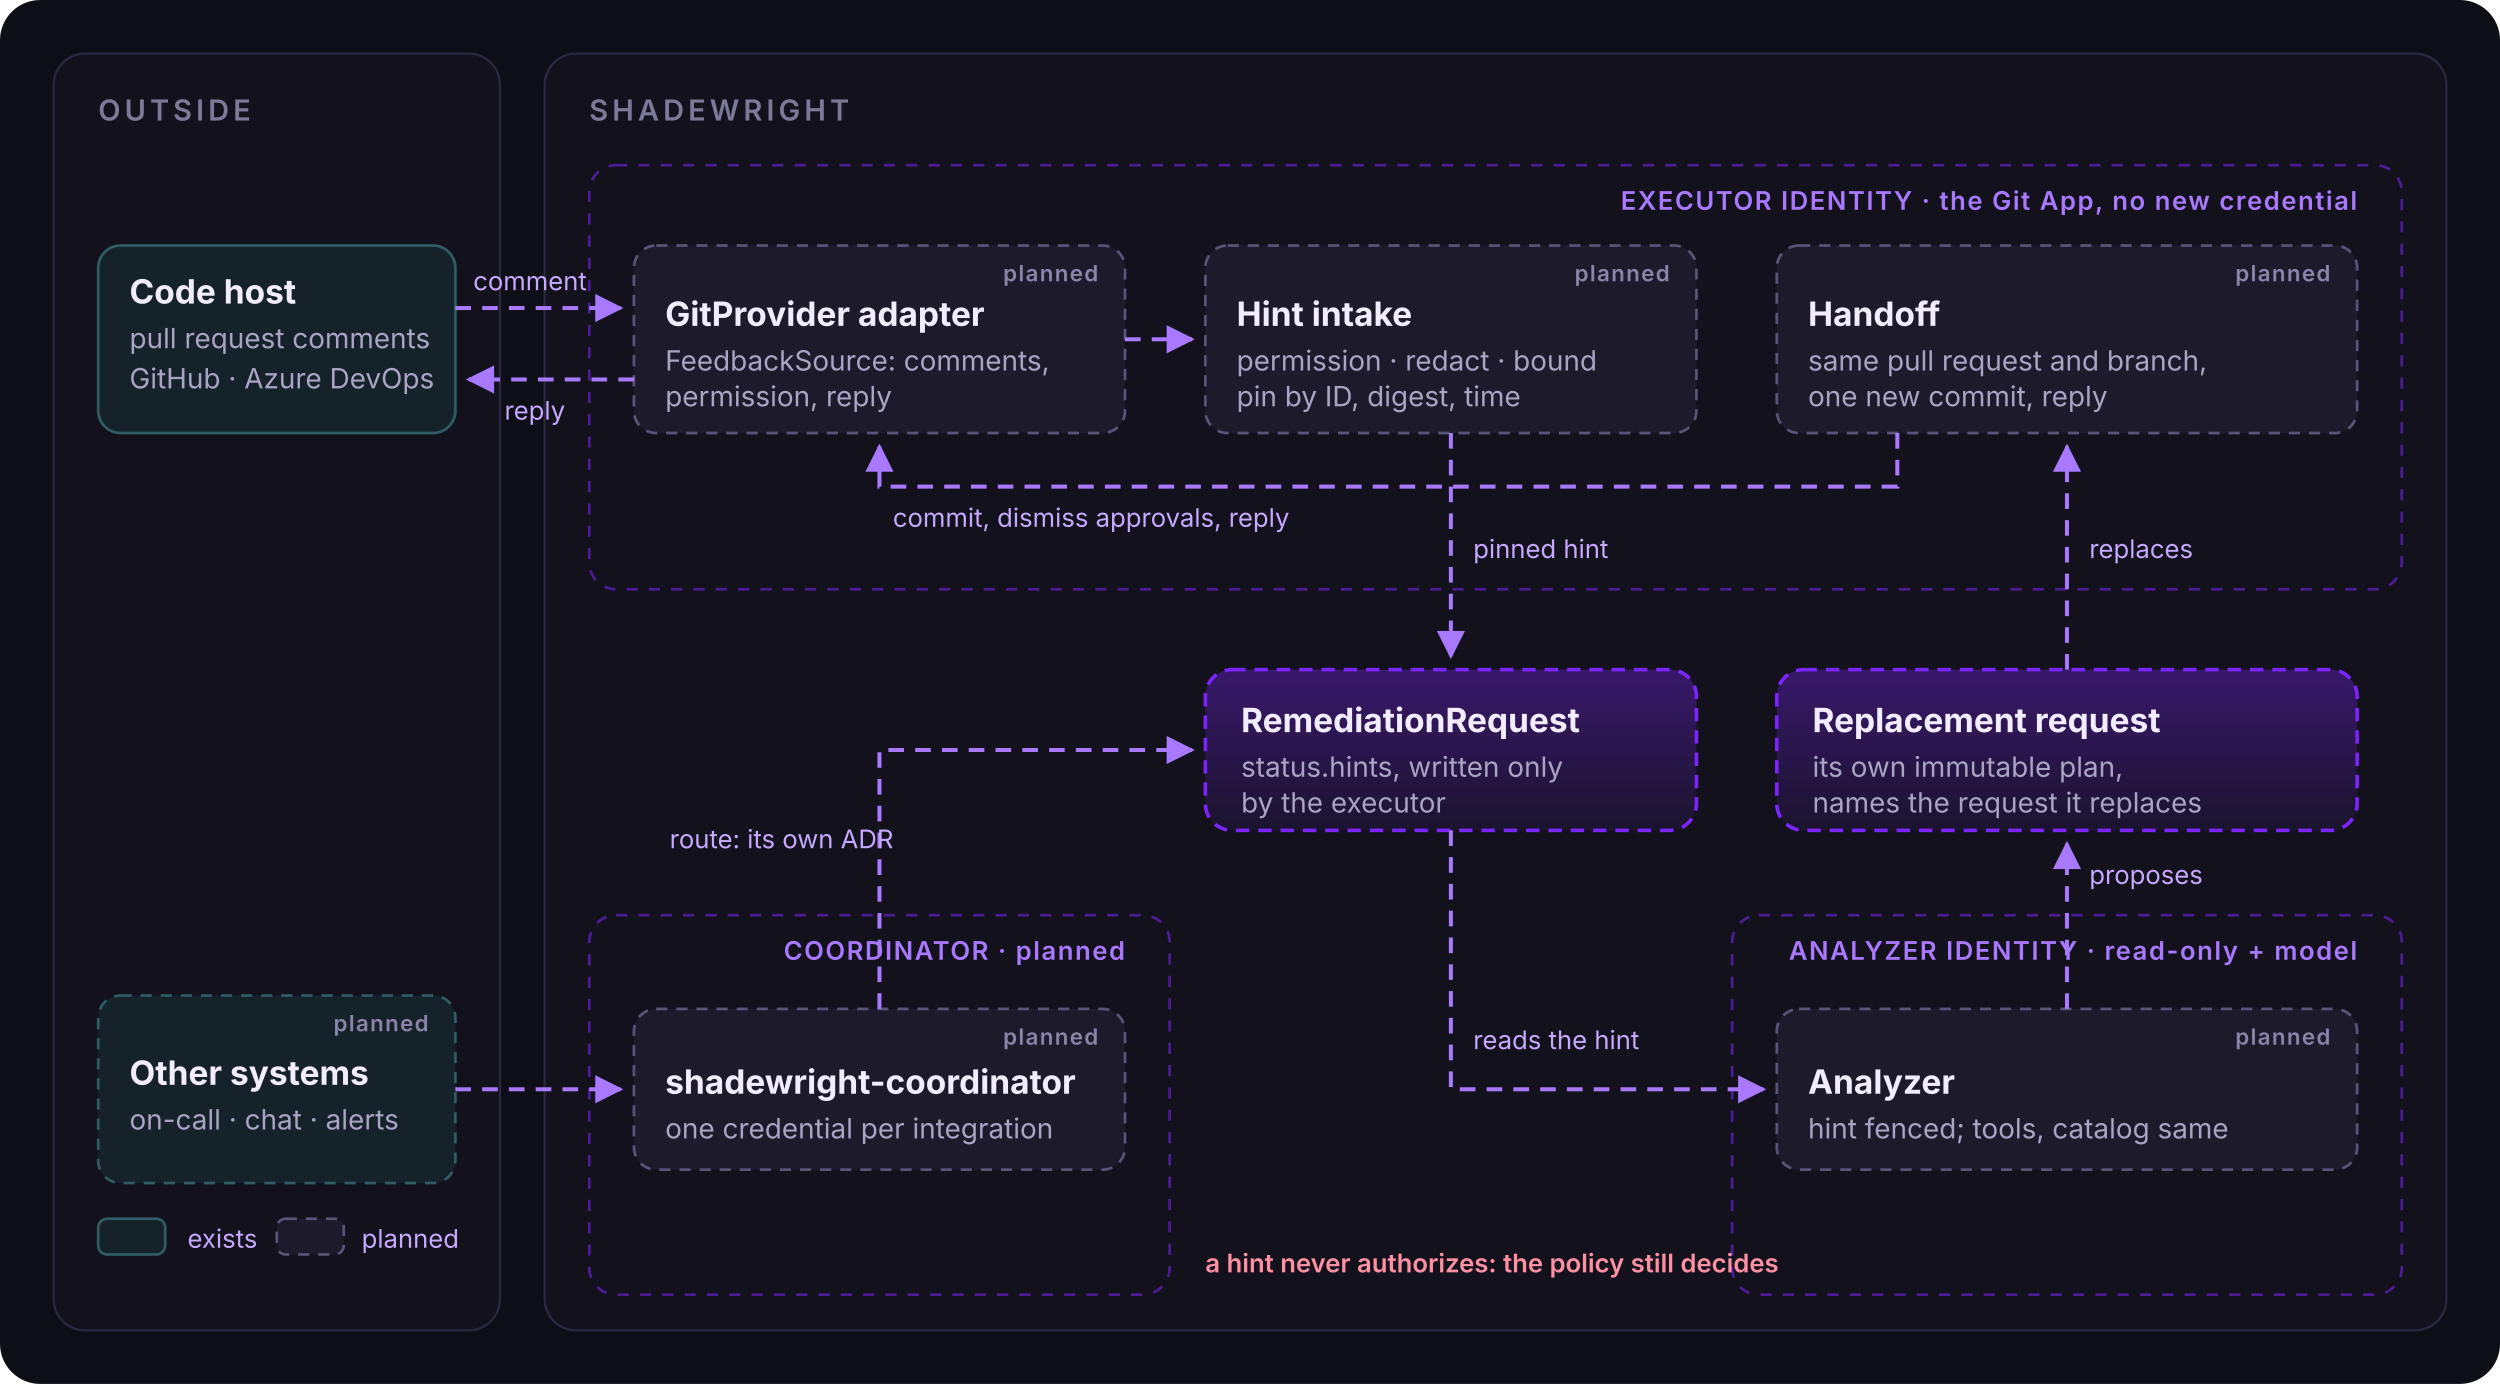
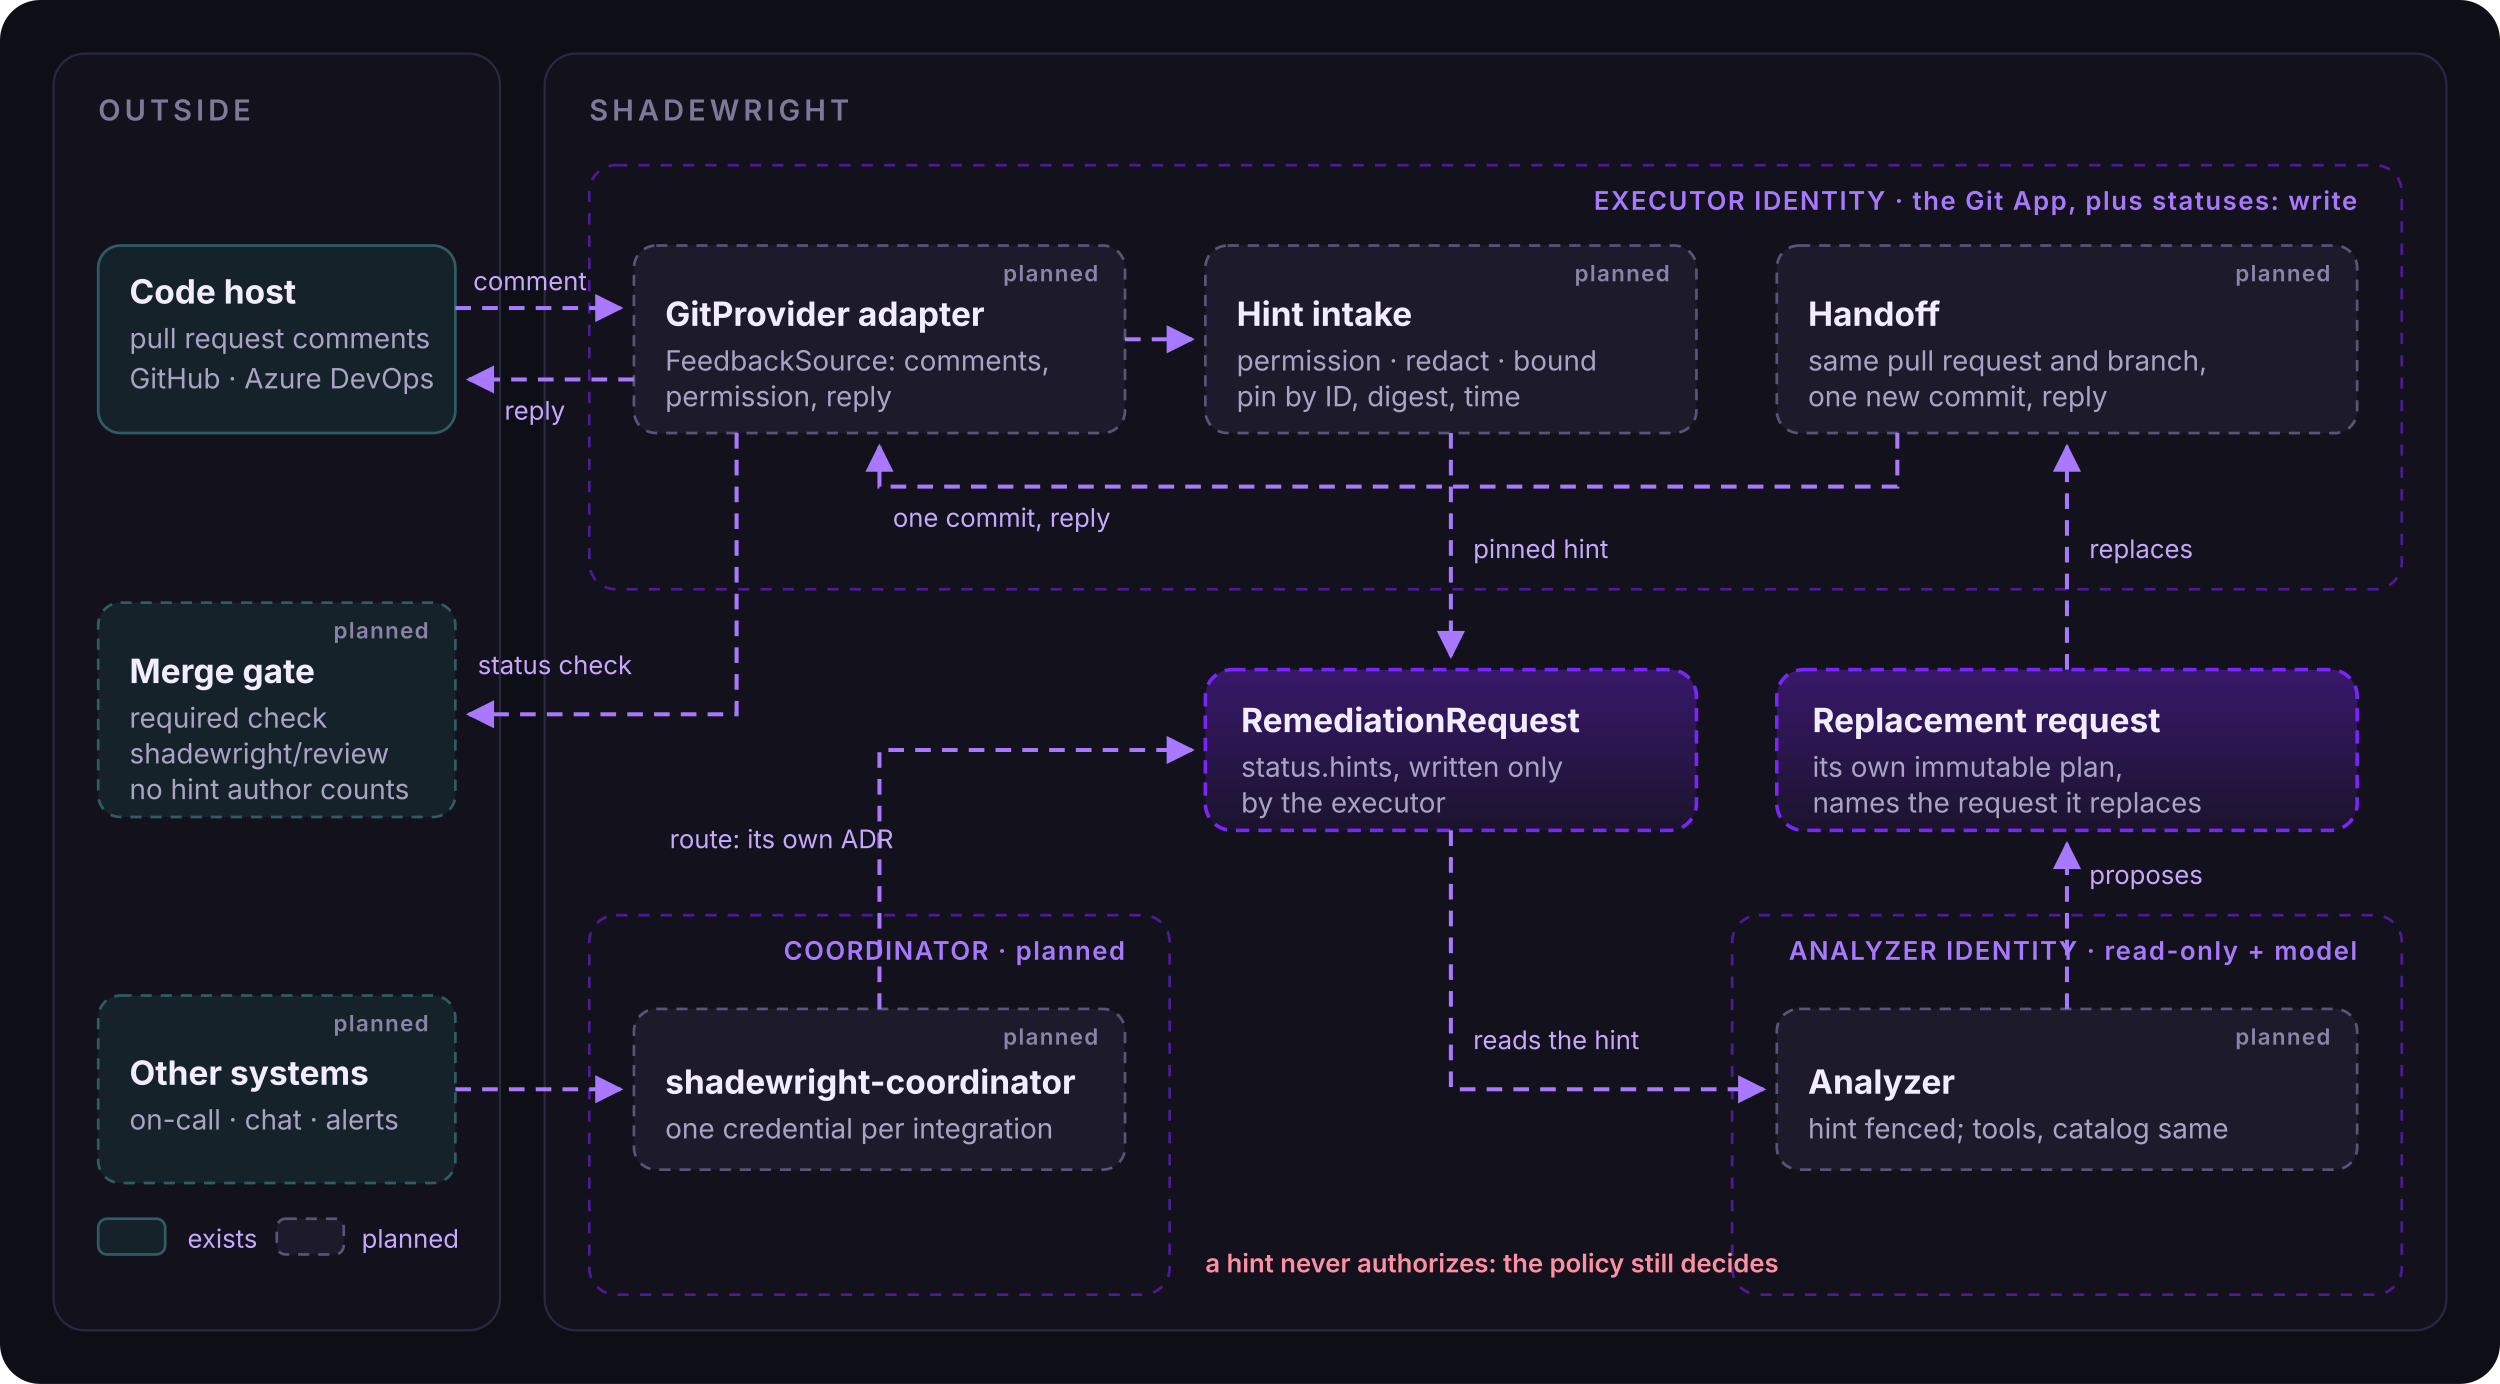
<svg xmlns="http://www.w3.org/2000/svg" viewBox="0 0 1120 620" role="img" aria-labelledby="t d" font-family="Inter, 'Segoe UI', system-ui, -apple-system, sans-serif">
  <defs>
    <marker id="a" viewBox="0 0 10 10" refX="9" refY="5" markerWidth="7" markerHeight="7" orient="auto-start-reverse">
      <path d="M0 0 10 5 0 10z" fill="#a879ff" />
    </marker>
    <linearGradient id="glow" x1="0" y1="0" x2="0" y2="1">
      <stop offset="0" stop-color="#7c24fc" stop-opacity=".35" />
      <stop offset="1" stop-color="#7c24fc" stop-opacity=".08" />
    </linearGradient>
    <style>
      .lane{fill:#13121c;stroke:#2a2740}
      .lanet{fill:#7d7999;font-size:13px;font-weight:600;letter-spacing:.14em}
      .box{fill:#1d1b2b;stroke:#3a3556;stroke-width:1.2}
      .keyp{fill:url(#glow);stroke:#7c24fc;stroke-width:1.6;stroke-dasharray:6 4}
      .ext{fill:#16222a;stroke:#2f5d63;stroke-width:1.2}
      .pl{fill:#1d1b2b;stroke:#5a5478;stroke-width:1.2;stroke-dasharray:5 4}
      .ple{fill:#16222a;stroke:#2f5d63;stroke-width:1.2;stroke-dasharray:5 4}
      .pn{fill:#8a85a8;font-size:10px;font-weight:600;letter-spacing:.06em}
      .h{fill:#f1edff;font-size:15px;font-weight:650}
      .s{fill:#a9a4c4;font-size:12.5px}
      .id{fill:none;stroke:#7c24fc;stroke-opacity:.55;stroke-dasharray:5 5;stroke-width:1.2}
      .idt{fill:#a879ff;font-size:11.5px;font-weight:600;letter-spacing:.06em}
      .fp{stroke:#a879ff;stroke-width:1.8;fill:none;stroke-dasharray:7 5}
      .lbl{fill:#c6a8ff;font-size:11.5px}
      .no{fill:#ff8fa3;font-size:11.5px;font-weight:600}
    </style>
  </defs>
  <rect width="1120" height="620" rx="18" fill="#0e0e16" />
  <rect class="lane" x="24" y="24" width="200" height="572" rx="14" />
  <text class="lanet" x="44" y="54">OUTSIDE</text>
  <rect class="lane" x="244" y="24" width="852" height="572" rx="14" />
  <text class="lanet" x="264" y="54">SHADEWRIGHT</text>
  <rect class="id" x="264" y="74" width="812" height="190" rx="12" />
-   <text class="idt" x="1056" y="94" text-anchor="end">EXECUTOR IDENTITY · the Git App, no new credential</text>
+   <text class="idt" x="1056" y="94" text-anchor="end">EXECUTOR IDENTITY · the Git App, plus statuses: write</text>
  <rect class="id" x="264" y="410" width="260" height="170" rx="12" />
  <text class="idt" x="504" y="430" text-anchor="end">COORDINATOR · planned</text>
  <rect class="id" x="776" y="410" width="300" height="170" rx="12" />
  <text class="idt" x="1056" y="430" text-anchor="end">ANALYZER IDENTITY · read-only + model</text>
  <rect class="ext" x="44" y="110" width="160" height="84" rx="10" />
  <text class="h" x="58" y="136">Code host</text>
  <text class="s" x="58" y="156">pull request comments</text>
  <text class="s" x="58" y="174">GitHub · Azure DevOps</text>
  <rect class="ple" x="44" y="446" width="160" height="84" rx="10" />
  <text class="pn" x="192" y="462" text-anchor="end">planned</text>
  <text class="h" x="58" y="486">Other systems</text>
  <text class="s" x="58" y="506">on-call · chat · alerts</text>
+   <rect class="ple" x="44" y="270" width="160" height="96" rx="10" />
+   <text class="pn" x="192" y="286" text-anchor="end">planned</text>
+   <text class="h" x="58" y="306">Merge gate</text>
+   <text class="s" x="58" y="326">required check</text>
+   <text class="s" x="58" y="342">shadewright/review</text>
+   <text class="s" x="58" y="358">no hint author counts</text>
  <rect class="pl" x="284" y="110" width="220" height="84" rx="10" />
  <text class="pn" x="492" y="126" text-anchor="end">planned</text>
  <text class="h" x="298" y="146">GitProvider adapter</text>
  <text class="s" x="298" y="166">FeedbackSource: comments,</text>
  <text class="s" x="298" y="182">permission, reply</text>
  <rect class="pl" x="540" y="110" width="220" height="84" rx="10" />
  <text class="pn" x="748" y="126" text-anchor="end">planned</text>
  <text class="h" x="554" y="146">Hint intake</text>
  <text class="s" x="554" y="166">permission · redact · bound</text>
  <text class="s" x="554" y="182">pin by ID, digest, time</text>
  <rect class="pl" x="796" y="110" width="260" height="84" rx="10" />
  <text class="pn" x="1044" y="126" text-anchor="end">planned</text>
  <text class="h" x="810" y="146">Handoff</text>
  <text class="s" x="810" y="166">same pull request and branch,</text>
  <text class="s" x="810" y="182">one new commit, reply</text>
  <rect class="keyp" x="540" y="300" width="220" height="72" rx="12" />
  <text class="h" x="556" y="328">RemediationRequest</text>
  <text class="s" x="556" y="348">status.hints, written only</text>
  <text class="s" x="556" y="364">by the executor</text>
  <rect class="keyp" x="796" y="300" width="260" height="72" rx="12" />
  <text class="h" x="812" y="328">Replacement request</text>
  <text class="s" x="812" y="348">its own immutable plan,</text>
  <text class="s" x="812" y="364">names the request it replaces</text>
  <rect class="pl" x="284" y="452" width="220" height="72" rx="10" />
  <text class="pn" x="492" y="468" text-anchor="end">planned</text>
  <text class="h" x="298" y="490">shadewright-coordinator</text>
  <text class="s" x="298" y="510">one credential per integration</text>
  <rect class="pl" x="796" y="452" width="260" height="72" rx="10" />
  <text class="pn" x="1044" y="468" text-anchor="end">planned</text>
  <text class="h" x="810" y="490">Analyzer</text>
  <text class="s" x="810" y="510">hint fenced; tools, catalog same</text>
  <path class="fp" d="M204 138H278" marker-end="url(#a)" />
  <text class="lbl" x="212" y="130">comment</text>
  <path class="fp" d="M284 170H210" marker-end="url(#a)" />
  <text class="lbl" x="226" y="188">reply</text>
  <path class="fp" d="M504 152H534" marker-end="url(#a)" />
  <path class="fp" d="M650 194V294" marker-end="url(#a)" />
  <text class="lbl" x="660" y="250">pinned hint</text>
  <path class="fp" d="M650 372V488H790" marker-end="url(#a)" />
  <text class="lbl" x="660" y="470">reads the hint</text>
  <path class="fp" d="M926 452V378" marker-end="url(#a)" />
  <text class="lbl" x="936" y="396">proposes</text>
  <path class="fp" d="M926 300V200" marker-end="url(#a)" />
  <text class="lbl" x="936" y="250">replaces</text>
  <path class="fp" d="M850 194V218H394V200" marker-end="url(#a)" />
-   <text class="lbl" x="400" y="236">commit, dismiss approvals, reply</text>
+   <text class="lbl" x="400" y="236">one commit, reply</text>
+   <path class="fp" d="M330 194V320H210" marker-end="url(#a)" />
+   <text class="lbl" x="214" y="302">status check</text>
  <path class="fp" d="M204 488H278" marker-end="url(#a)" />
  <path class="fp" d="M394 452V336H534" marker-end="url(#a)" />
  <text class="lbl" x="300" y="380">route: its own ADR</text>
  <rect class="ext" x="44" y="546" width="30" height="16" rx="4" />
  <text class="lbl" x="84" y="559">exists</text>
  <rect class="pl" x="124" y="546" width="30" height="16" rx="4" />
  <text class="lbl" x="162" y="559">planned</text>
  <text class="no" x="540" y="570">a hint never authorizes: the policy still decides</text>
</svg>
